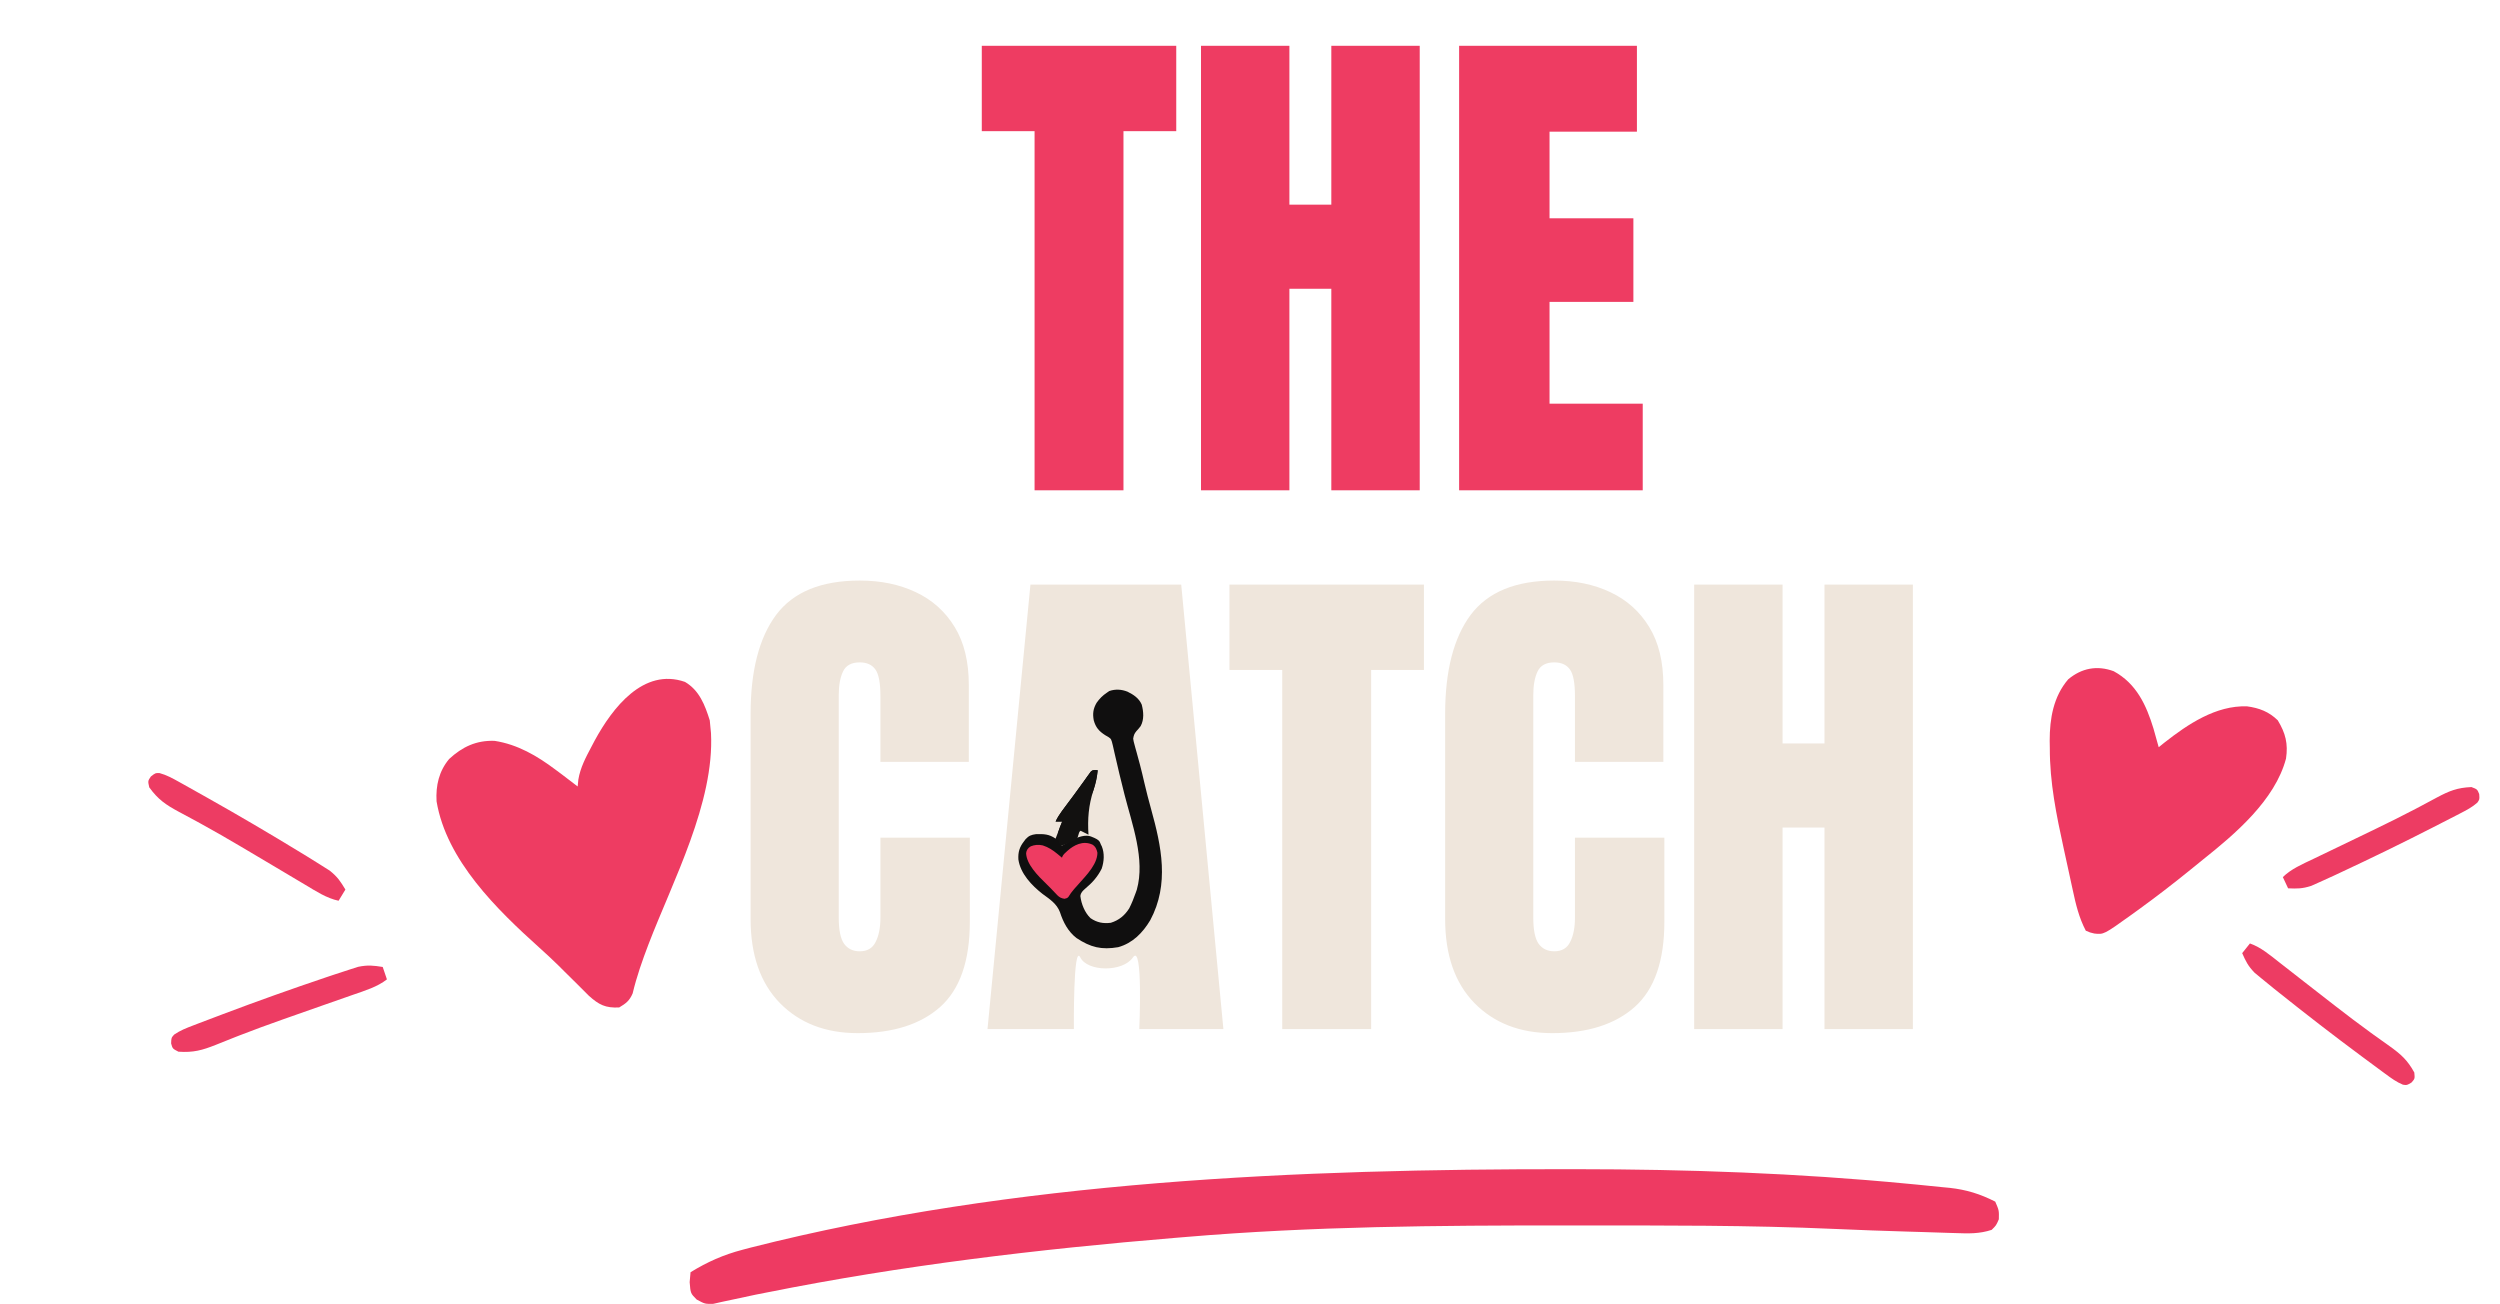
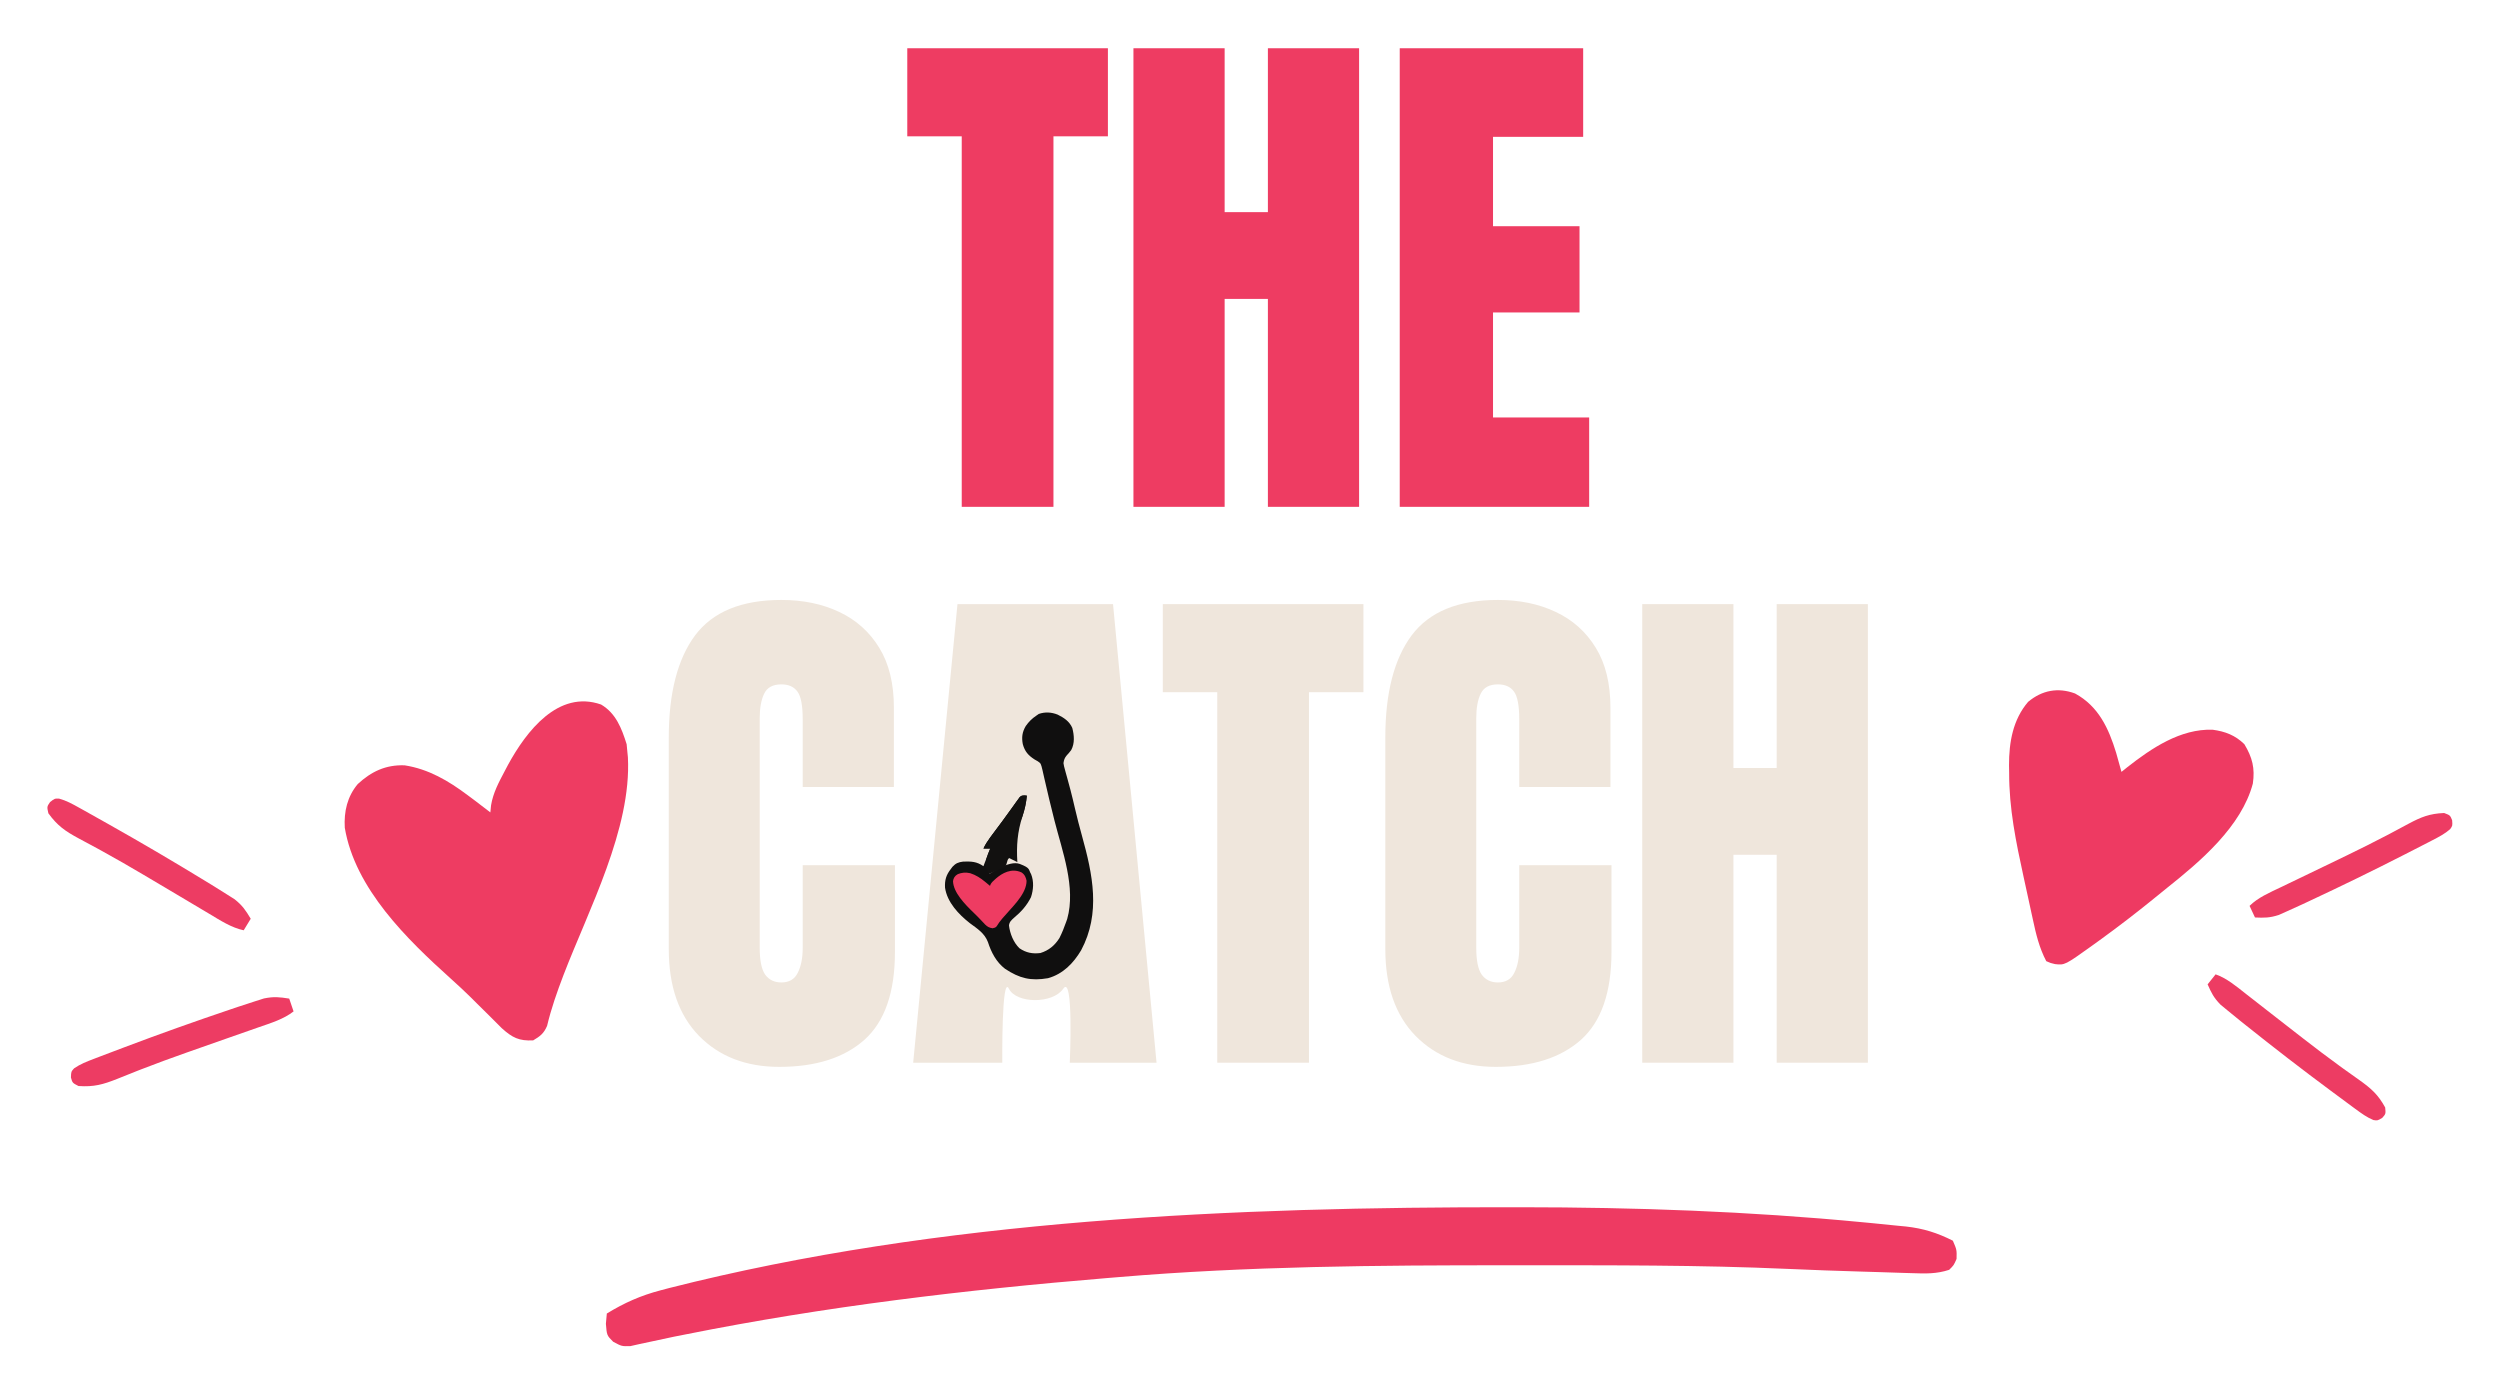
- <svg xmlns="http://www.w3.org/2000/svg" width="464" height="242" viewBox="0 0 464 242" fill="none">
+ <svg xmlns="http://www.w3.org/2000/svg" width="450" height="251" viewBox="19 0 449.75 250.5" fill="none">
  <path d="M314.438 191V108.5H330.844V137.984H338.625V108.5H355.031V191H338.625V153.594H330.844V191H314.438Z" fill="#EFE6DC" />
  <path d="M288.094 191.75C282.125 191.75 277.312 189.891 273.656 186.172C270.031 182.453 268.219 177.25 268.219 170.562V132.5C268.219 124.5 269.797 118.375 272.953 114.125C276.141 109.875 281.312 107.75 288.469 107.75C292.375 107.75 295.844 108.469 298.875 109.906C301.938 111.344 304.344 113.5 306.094 116.375C307.844 119.219 308.719 122.812 308.719 127.156V141.406H292.312V129.219C292.312 126.75 292 125.094 291.375 124.25C290.75 123.375 289.781 122.938 288.469 122.938C286.938 122.938 285.906 123.5 285.375 124.625C284.844 125.719 284.578 127.188 284.578 129.031V170.328C284.578 172.609 284.906 174.219 285.562 175.156C286.25 176.094 287.219 176.562 288.469 176.562C289.875 176.562 290.859 175.984 291.422 174.828C292.016 173.672 292.312 172.172 292.312 170.328V155.469H308.906V171.078C308.906 178.328 307.078 183.594 303.422 186.875C299.766 190.125 294.656 191.75 288.094 191.75Z" fill="#EFE6DC" />
  <path d="M237.984 191V124.344H228.188V108.5H264.281V124.344H254.484V191H237.984Z" fill="#EFE6DC" />
  <path d="M183.281 191L191.25 108.5H219.234L227.062 191H211.453C211.453 191 212.175 174.916 210.281 177.688C208.388 180.459 201.83 180.387 200.5 177.688C199.17 174.988 199.312 191 199.312 191H183.281Z" fill="#EFE6DC" />
  <path d="M159.188 191.75C153.219 191.75 148.406 189.891 144.75 186.172C141.125 182.453 139.312 177.25 139.312 170.562V132.5C139.312 124.5 140.891 118.375 144.047 114.125C147.234 109.875 152.406 107.75 159.562 107.75C163.469 107.75 166.938 108.469 169.969 109.906C173.031 111.344 175.438 113.5 177.188 116.375C178.938 119.219 179.812 122.812 179.812 127.156V141.406H163.406V129.219C163.406 126.75 163.094 125.094 162.469 124.25C161.844 123.375 160.875 122.938 159.562 122.938C158.031 122.938 157 123.5 156.469 124.625C155.938 125.719 155.672 127.188 155.672 129.031V170.328C155.672 172.609 156 174.219 156.656 175.156C157.344 176.094 158.312 176.562 159.562 176.562C160.969 176.562 161.953 175.984 162.516 174.828C163.109 173.672 163.406 172.172 163.406 170.328V155.469H180V171.078C180 178.328 178.172 183.594 174.516 186.875C170.859 190.125 165.75 191.75 159.188 191.75Z" fill="#EFE6DC" />
  <path d="M192.016 91V24.344H182.219V8.5H218.312V24.344H208.516V91H192.016ZM222.906 91V8.5H239.312V37.984H247.094V8.5H263.5V91H247.094V53.594H239.312V91H222.906ZM270.812 91V8.5H303.812V24.438H287.594V40.516H303.156V56.031H287.594V74.922H304.891V91H270.812Z" fill="#EE3C62" />
  <path d="M392.304 124.579C396.523 126.872 398.354 130.859 399.691 135.238C400.025 136.382 400.343 137.528 400.653 138.679C400.997 138.403 401.342 138.127 401.697 137.843C406.047 134.427 411.279 130.889 417.062 131.098C419.326 131.407 421.113 132.094 422.755 133.693C424.201 136.084 424.692 138.034 424.286 140.787C422.241 148.517 414.83 154.795 408.856 159.549C408.075 160.173 407.302 160.805 406.528 161.437C403.298 164.067 400.006 166.592 396.629 169.033C396.275 169.288 395.922 169.545 395.557 169.808C390.458 173.462 390.458 173.462 388.698 173.261C387.906 173.08 387.906 173.08 387.124 172.736C385.855 170.322 385.268 167.834 384.701 165.18C384.612 164.775 384.524 164.369 384.432 163.951C384.245 163.096 384.059 162.241 383.876 161.385C383.598 160.094 383.315 158.805 383.031 157.515C381.671 151.29 380.424 145.228 380.446 138.825C380.439 138.38 380.431 137.934 380.423 137.475C380.42 133.358 381.115 129.282 383.858 126.083C386.354 123.996 389.228 123.443 392.304 124.579Z" fill="#EE3A62" />
  <path d="M209.267 128.378C210.386 128.926 211.386 129.585 211.902 130.767C212.248 132.084 212.371 133.542 211.707 134.763C211.311 135.272 211.311 135.272 210.908 135.707C210.508 136.194 210.418 136.482 210.319 137.102C210.407 137.647 210.407 137.647 210.573 138.245C210.634 138.469 210.694 138.693 210.756 138.923C210.79 139.043 210.79 139.043 210.96 139.65C211.099 140.161 211.237 140.673 211.375 141.185C211.444 141.442 211.514 141.7 211.586 141.965C211.872 143.05 212.127 144.14 212.379 145.232C212.764 146.895 213.192 148.541 213.648 150.186C215.568 157.114 217.065 164.093 213.492 170.781C212.099 173.119 210.229 175.046 207.538 175.797C204.445 176.326 202.424 175.84 199.805 174.104C198.23 172.9 197.329 171.155 196.729 169.301C196.129 167.7 194.805 166.878 193.48 165.9C191.472 164.324 189.388 162.143 189.011 159.51C188.938 158.142 189.219 157.212 190.064 156.138C190.156 156.014 190.248 155.89 190.343 155.761C190.947 155.11 191.397 154.935 192.285 154.818C193.737 154.78 194.704 154.798 195.921 155.65C195.968 155.523 196.015 155.396 196.064 155.266C196.412 154.332 196.766 153.401 197.141 152.477C196.738 152.477 196.336 152.477 195.921 152.477C196.254 151.769 196.635 151.156 197.101 150.529C197.17 150.436 197.17 150.436 197.518 149.964C197.666 149.767 197.813 149.569 197.965 149.366C198.116 149.162 198.268 148.959 198.424 148.749C198.737 148.329 199.05 147.909 199.364 147.488C199.804 146.893 200.237 146.293 200.668 145.691C200.799 145.51 200.93 145.33 201.064 145.144C201.312 144.802 201.557 144.458 201.8 144.113C201.912 143.96 202.023 143.808 202.138 143.651C202.234 143.517 202.33 143.382 202.429 143.244C202.754 142.959 202.754 142.959 203.281 142.916C203.355 142.923 203.355 142.923 203.73 142.959C203.612 144.264 203.352 145.404 202.944 146.646C202.006 149.525 196.82 153.991 197 157C197.148 157.029 200.5 154.5 202.47 155.248C204.44 155.997 203.997 156.265 204.491 157.07C205.024 158.387 204.92 159.898 204.473 161.225C203.718 162.74 202.707 163.858 201.417 164.932C200.956 165.341 200.579 165.68 200.517 166.315C200.69 167.775 201.333 169.389 202.402 170.413C203.603 171.233 204.757 171.446 206.171 171.269C207.68 170.8 208.749 169.91 209.587 168.584C210.067 167.631 210.455 166.663 210.807 165.656C210.868 165.483 210.929 165.311 210.991 165.133C212.583 159.479 210.099 152.936 208.705 147.458C208.051 144.882 207.431 142.301 206.845 139.708C206.791 139.47 206.737 139.231 206.682 138.985C206.635 138.779 206.59 138.573 206.542 138.361C206.251 137.158 206.251 137.158 205.701 136.779C205.508 136.669 205.316 136.56 205.118 136.446C203.967 135.702 203.367 135.014 202.998 133.686C202.772 132.446 202.892 131.529 203.532 130.437C204.075 129.665 204.648 129.088 205.438 128.561C205.585 128.46 205.731 128.359 205.881 128.256C207.017 127.866 208.156 127.934 209.267 128.378Z" fill="#100F0F" />
  <path d="M203.281 142.916C203.429 142.93 203.577 142.945 203.73 142.959C203.611 144.267 203.351 145.413 202.944 146.658C202.037 149.457 201.837 151.992 202.022 154.918C201.539 154.676 201.055 154.434 200.558 154.185C200.641 153.937 200.477 154.427 200.558 154.185C200.034 154.49 200.254 155.595 199.603 155.886C197 157 197 157 197 157C196.341 156.146 196.282 155.471 196.409 154.429C196.607 153.756 196.855 153.117 197.141 152.477C196.738 152.477 196.336 152.477 195.921 152.477C196.254 151.769 196.635 151.156 197.101 150.529C197.239 150.342 197.376 150.156 197.518 149.964C197.665 149.766 197.813 149.569 197.965 149.366C198.116 149.162 198.267 148.959 198.424 148.749C198.737 148.329 199.05 147.909 199.364 147.488C199.804 146.893 200.237 146.293 200.668 145.69C200.799 145.51 200.93 145.33 201.064 145.144C201.312 144.802 201.557 144.458 201.8 144.113C201.912 143.96 202.023 143.808 202.138 143.65C202.234 143.516 202.33 143.382 202.429 143.244C202.754 142.959 202.754 142.959 203.281 142.916Z" fill="#121110" />
  <path d="M291.31 217.001C291.522 217.001 291.522 217.001 292.59 217.001C313.169 217.012 333.611 217.733 354.1 219.703C354.656 219.755 355.212 219.808 355.785 219.861C357.354 220.01 358.92 220.171 360.486 220.336C360.714 220.357 360.714 220.357 361.868 220.466C364.999 220.815 367.507 221.598 370.318 223.021C371.027 224.659 371.027 224.659 370.985 226.297C370.485 227.444 370.485 227.444 369.651 228.263C367.346 229.017 365.368 228.945 362.98 228.861C362.507 228.847 362.035 228.833 361.548 228.819C360.024 228.773 358.5 228.722 356.977 228.671C356.013 228.643 355.049 228.613 354.086 228.585C349.613 228.448 345.141 228.304 340.67 228.096C324.712 227.383 308.74 227.446 292.77 227.444C291.989 227.443 291.209 227.443 290.428 227.442C266.968 227.436 243.614 227.599 220.224 229.573C219.531 229.63 218.837 229.687 218.122 229.746C192.718 231.847 167.419 234.857 142.428 239.862C142.069 239.933 142.069 239.933 140.255 240.29C138.859 240.573 137.467 240.87 136.077 241.183C135.427 241.322 134.776 241.46 134.105 241.602C133.537 241.73 132.968 241.858 132.383 241.991C130.835 242.022 130.835 242.022 129.307 241.196C128.167 240.056 128.167 240.056 128 237.968C128.055 237.36 128.109 236.751 128.167 236.125C131.296 234.205 134.278 232.88 137.84 231.947C138.35 231.813 138.86 231.678 139.386 231.539C188.249 219.128 241.098 216.954 291.31 217.001Z" fill="#EE3A62" />
  <g transform="translate(24,0)">
    <path d="M47.032 179.468C47.161 179.849 47.161 179.849 47.812 181.773C46.028 183.169 43.789 183.845 41.436 184.66C40.992 184.816 40.548 184.972 40.091 185.133C38.651 185.64 37.209 186.143 35.767 186.646C33.804 187.335 31.841 188.025 29.88 188.717C29.4 188.886 28.92 189.055 28.425 189.229C25.753 190.175 23.103 191.142 20.483 192.163C20.209 192.27 19.935 192.377 19.652 192.487C18.449 192.957 17.253 193.434 16.062 193.921C13.551 194.917 11.901 195.388 9.118 195.195C8.033 194.638 8.033 194.638 7.761 193.664C7.797 192.612 7.797 192.612 8.321 192.023C9.437 191.249 10.572 190.811 11.952 190.284C12.228 190.178 12.504 190.072 12.789 189.963C13.698 189.615 14.608 189.271 15.52 188.928C16.156 188.687 16.792 188.446 17.428 188.205C23.733 185.821 30.107 183.551 36.553 181.378C36.962 181.24 37.371 181.101 37.792 180.959C38.816 180.616 39.844 180.282 40.877 179.953C41.407 179.784 41.938 179.615 42.484 179.44C44.301 179.072 45.286 179.196 47.032 179.468Z" fill="#ED3C63" />
    <path d="M40.106 165.102C39.897 165.445 39.897 165.445 38.84 167.179C36.624 166.709 34.669 165.427 32.532 164.146C32.128 163.906 31.723 163.666 31.306 163.418C29.993 162.64 28.681 161.858 27.37 161.076C25.581 160.013 23.792 158.952 22.002 157.892C21.564 157.633 21.126 157.374 20.675 157.107C18.234 155.665 15.791 154.254 13.326 152.902C13.068 152.76 12.81 152.618 12.544 152.472C11.411 151.852 10.277 151.242 9.14 150.641C6.763 149.356 5.343 148.393 3.704 146.136C3.435 144.947 3.435 144.947 4.006 144.113C4.835 143.465 4.835 143.465 5.624 143.488C6.934 143.847 7.998 144.435 9.289 145.155C9.547 145.299 9.806 145.442 10.072 145.59C10.922 146.064 11.771 146.541 12.619 147.02C13.212 147.353 13.806 147.685 14.399 148.018C20.274 151.321 26.108 154.749 31.913 158.295C32.281 158.52 32.65 158.744 33.03 158.975C33.951 159.541 34.867 160.114 35.782 160.695C36.252 160.993 36.722 161.291 37.207 161.597C38.656 162.754 39.194 163.589 40.106 165.102Z" fill="#ED3C63" />
    <path d="M103.128 126.56C105.789 128.118 106.842 130.85 107.733 133.705C107.776 134.154 107.818 134.604 107.862 135.068C107.894 135.398 107.927 135.729 107.96 136.069C108.624 148.927 100.877 163.484 96.368 175.244C95.218 178.258 94.169 181.235 93.418 184.381C92.837 185.741 92.171 186.243 90.917 186.986C88.366 187.104 87.175 186.504 85.278 184.799C84.551 184.086 83.831 183.365 83.118 182.638C82.344 181.872 81.569 181.106 80.793 180.342C80.417 179.966 80.041 179.592 79.654 179.205C78.504 178.071 77.322 176.983 76.122 175.904C68.235 168.807 58.863 159.699 57.026 148.728C56.859 145.813 57.472 143.122 59.363 140.868C61.808 138.609 64.404 137.38 67.788 137.501C72.078 138.165 75.676 140.282 79.106 142.855C79.502 143.15 79.898 143.444 80.306 143.747C81.281 144.481 82.251 145.221 83.214 145.97C83.257 145.545 83.299 145.119 83.343 144.68C83.717 142.439 84.729 140.56 85.782 138.572C85.987 138.183 86.192 137.795 86.403 137.394C89.671 131.408 95.411 123.874 103.128 126.56Z" fill="#EE3C62" />
  </g>
  <path d="M202.783 156.775C203.394 157.185 203.559 157.72 203.68 158.269C203.675 158.351 203.669 158.432 203.664 158.516C203.66 158.576 203.656 158.636 203.652 158.698C203.358 161.001 200.897 163.176 199.347 165.022C198.951 165.496 198.582 165.967 198.281 166.484C198.087 166.695 197.902 166.75 197.562 166.817C196.919 166.708 196.642 166.542 196.229 166.145C196.072 165.982 195.918 165.818 195.765 165.653C195.599 165.479 195.432 165.304 195.266 165.13C195.185 165.045 195.104 164.96 195.021 164.872C194.774 164.613 194.517 164.361 194.255 164.11C192.535 162.456 190.515 160.373 190.448 158.344C190.511 157.821 190.76 157.377 191.315 157.075C192.008 156.801 192.702 156.716 193.544 156.909C194.594 157.245 195.419 157.801 196.186 158.429C196.275 158.502 196.363 158.574 196.454 158.648C196.672 158.827 196.888 159.007 197.103 159.188C197.129 159.115 197.154 159.042 197.181 158.967C197.355 158.59 197.676 158.31 198.011 158.013C198.076 157.955 198.141 157.897 198.208 157.837C199.241 156.946 200.948 155.908 202.783 156.775Z" fill="#EE3C62" />
  <path d="M424.672 164.873C424.511 164.529 424.511 164.529 423.696 162.786C425.227 161.284 427.263 160.412 429.392 159.398C429.794 159.204 430.195 159.01 430.609 158.811C431.91 158.182 433.215 157.557 434.518 156.931C436.294 156.077 438.069 155.22 439.842 154.363C440.276 154.153 440.709 153.943 441.156 153.727C443.572 152.555 445.965 151.367 448.323 150.13C448.57 150 448.817 149.871 449.071 149.737C450.154 149.168 451.23 148.593 452.299 148.01C454.558 146.808 456.061 146.191 458.7 146.079C459.78 146.49 459.78 146.49 460.139 147.377C460.216 148.371 460.216 148.371 459.785 148.981C458.816 149.827 457.794 150.359 456.55 151C456.301 151.129 456.053 151.258 455.796 151.391C454.978 151.814 454.157 152.233 453.334 152.652C452.761 152.946 452.188 153.24 451.615 153.534C445.932 156.44 440.172 159.248 434.334 161.972C433.964 162.146 433.593 162.319 433.212 162.498C432.284 162.928 431.351 163.351 430.414 163.769C429.933 163.984 429.451 164.199 428.956 164.421C427.284 164.958 426.344 164.946 424.672 164.873Z" fill="#ED3C63" />
  <path d="M416.15 176.905C416.387 176.607 416.387 176.607 417.587 175.104C419.613 175.81 421.298 177.247 423.152 178.705C423.504 178.978 423.855 179.252 424.218 179.534C425.359 180.422 426.498 181.313 427.637 182.204C429.191 183.415 430.746 184.625 432.302 185.834C432.682 186.13 433.063 186.425 433.455 186.73C435.577 188.375 437.704 189.991 439.859 191.555C440.085 191.719 440.31 191.883 440.543 192.052C441.533 192.769 442.526 193.478 443.524 194.177C445.603 195.668 446.823 196.741 448.095 199.057C448.206 200.206 448.206 200.206 447.57 200.922C446.713 201.432 446.713 201.432 445.976 201.316C444.788 200.823 443.857 200.144 442.73 199.314C442.505 199.148 442.279 198.982 442.046 198.812C441.304 198.266 440.564 197.716 439.823 197.165C439.305 196.782 438.788 196.399 438.27 196.016C433.143 192.213 428.07 188.298 423.038 184.275C422.718 184.021 422.399 183.766 422.069 183.503C421.271 182.863 420.479 182.215 419.688 181.56C419.282 181.224 418.875 180.889 418.457 180.543C417.233 179.283 416.827 178.435 416.15 176.905Z" fill="#ED3C63" />
</svg>
